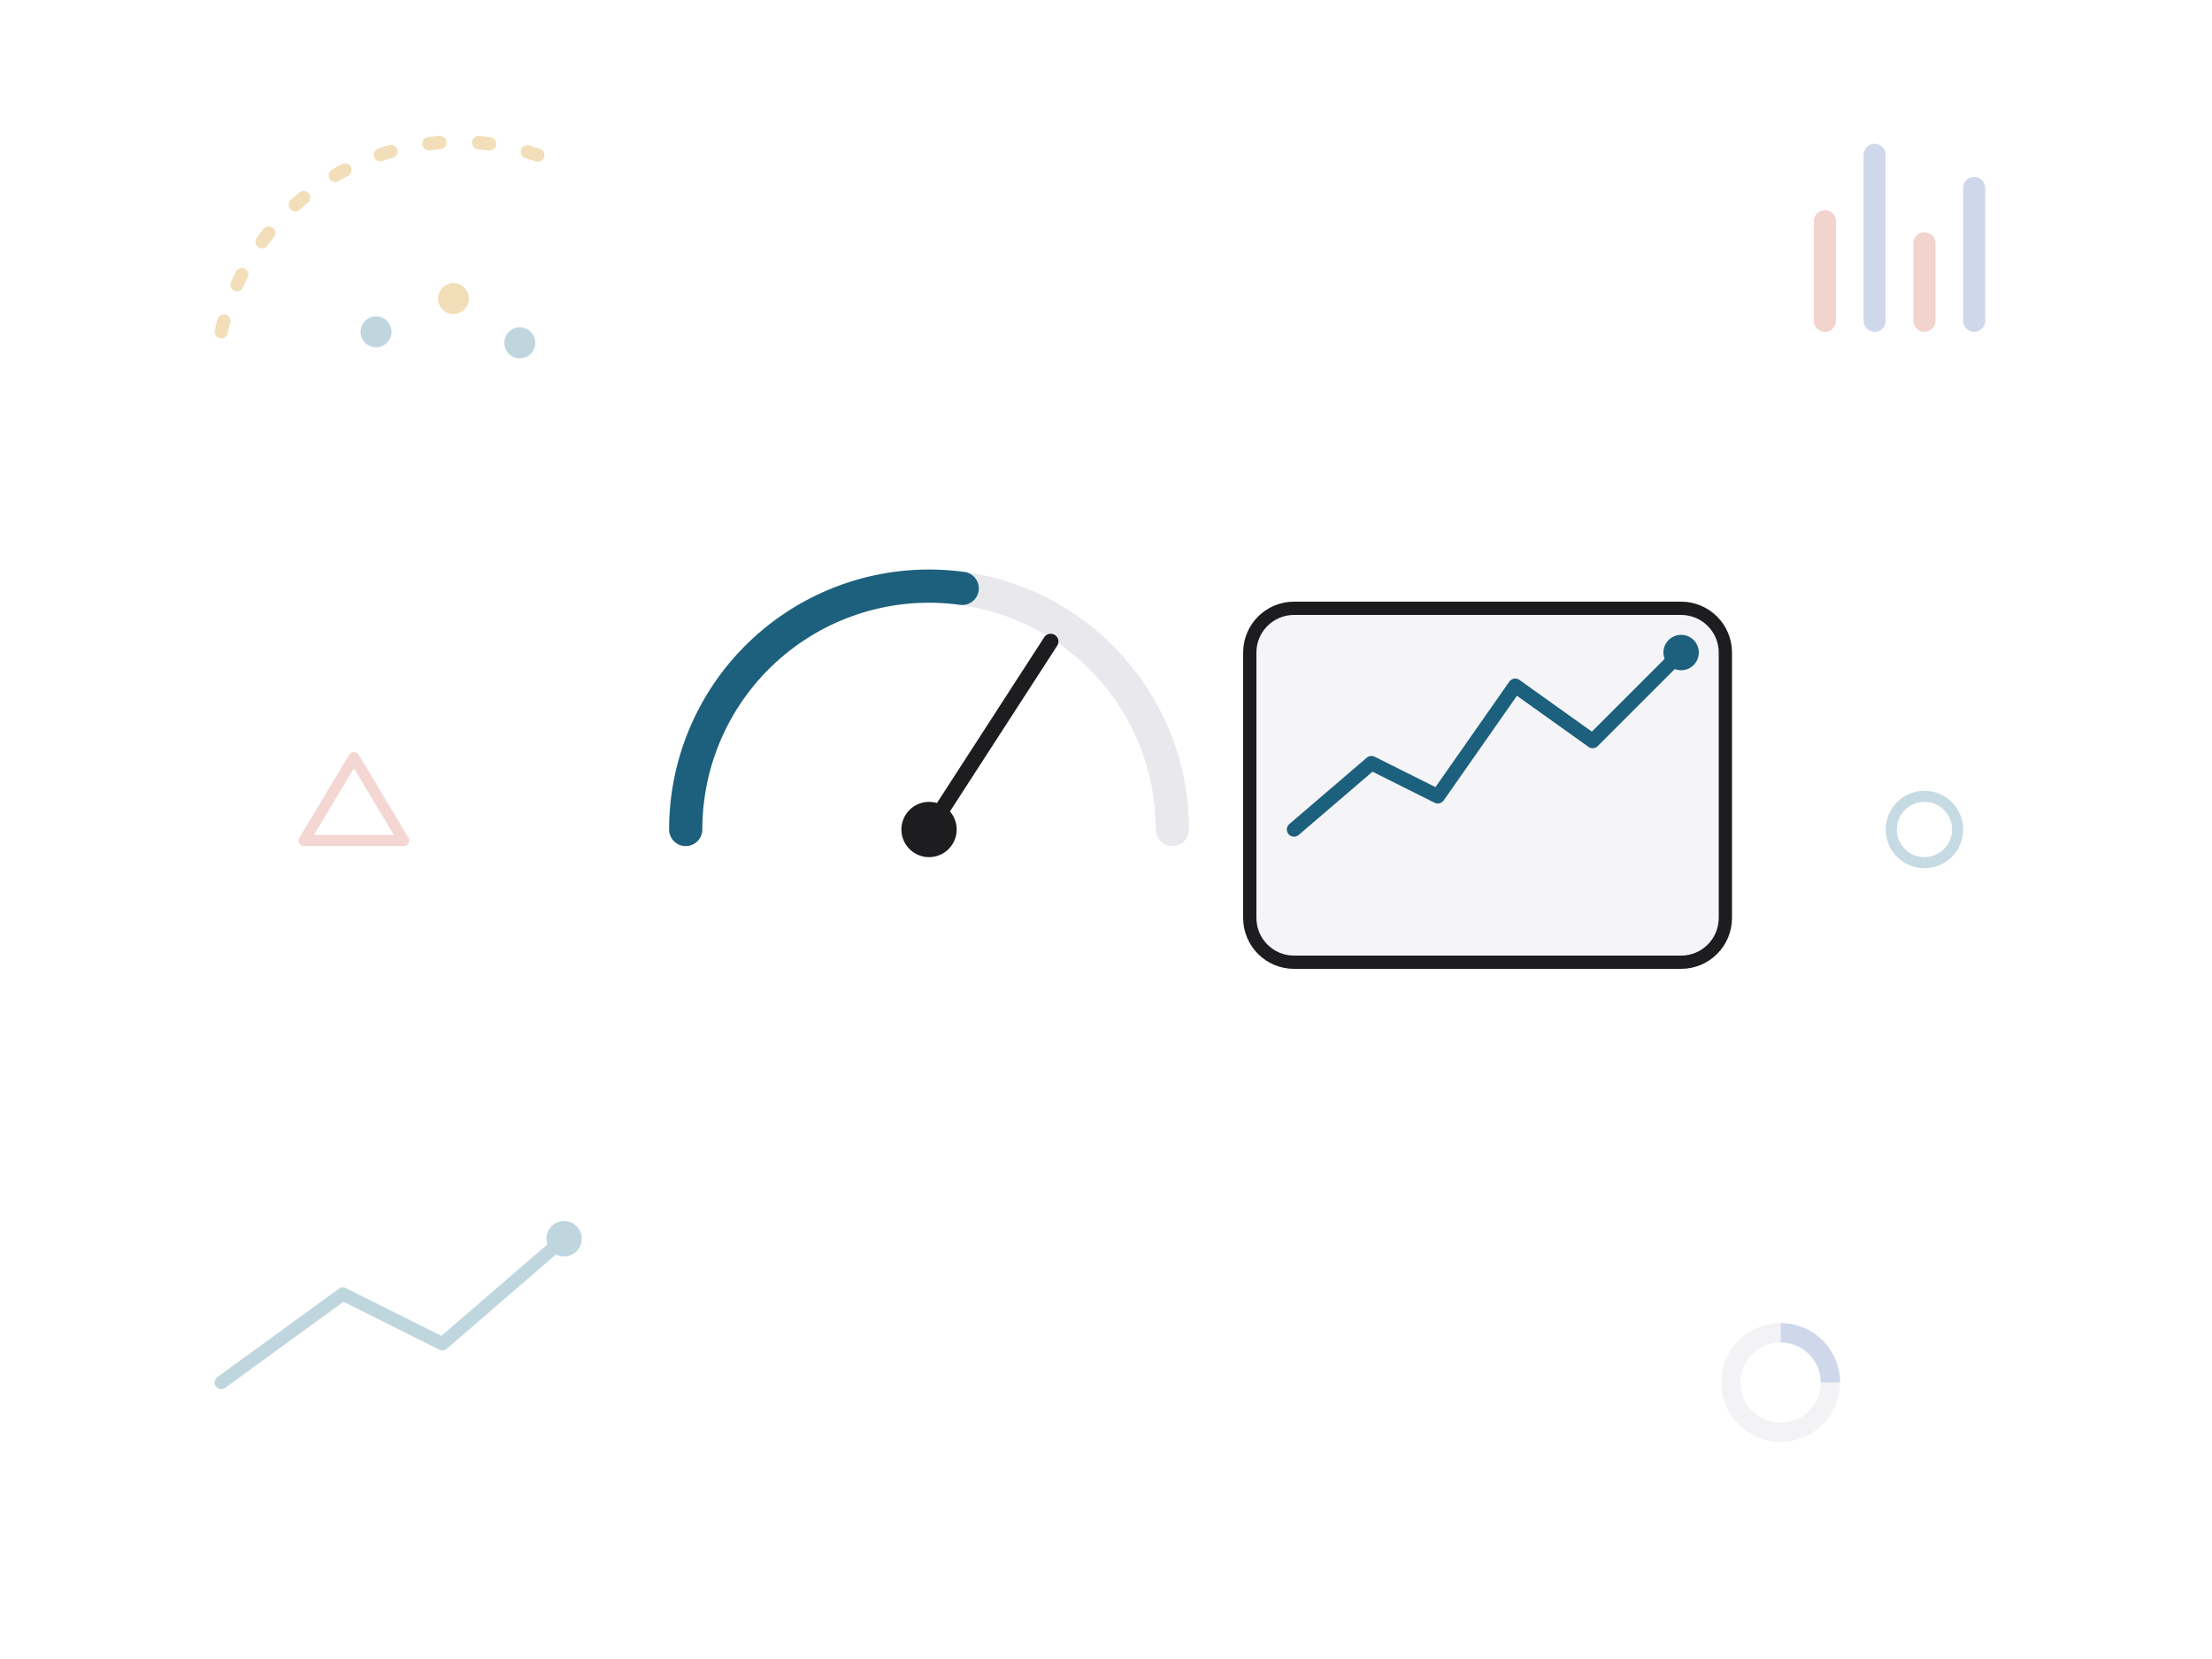
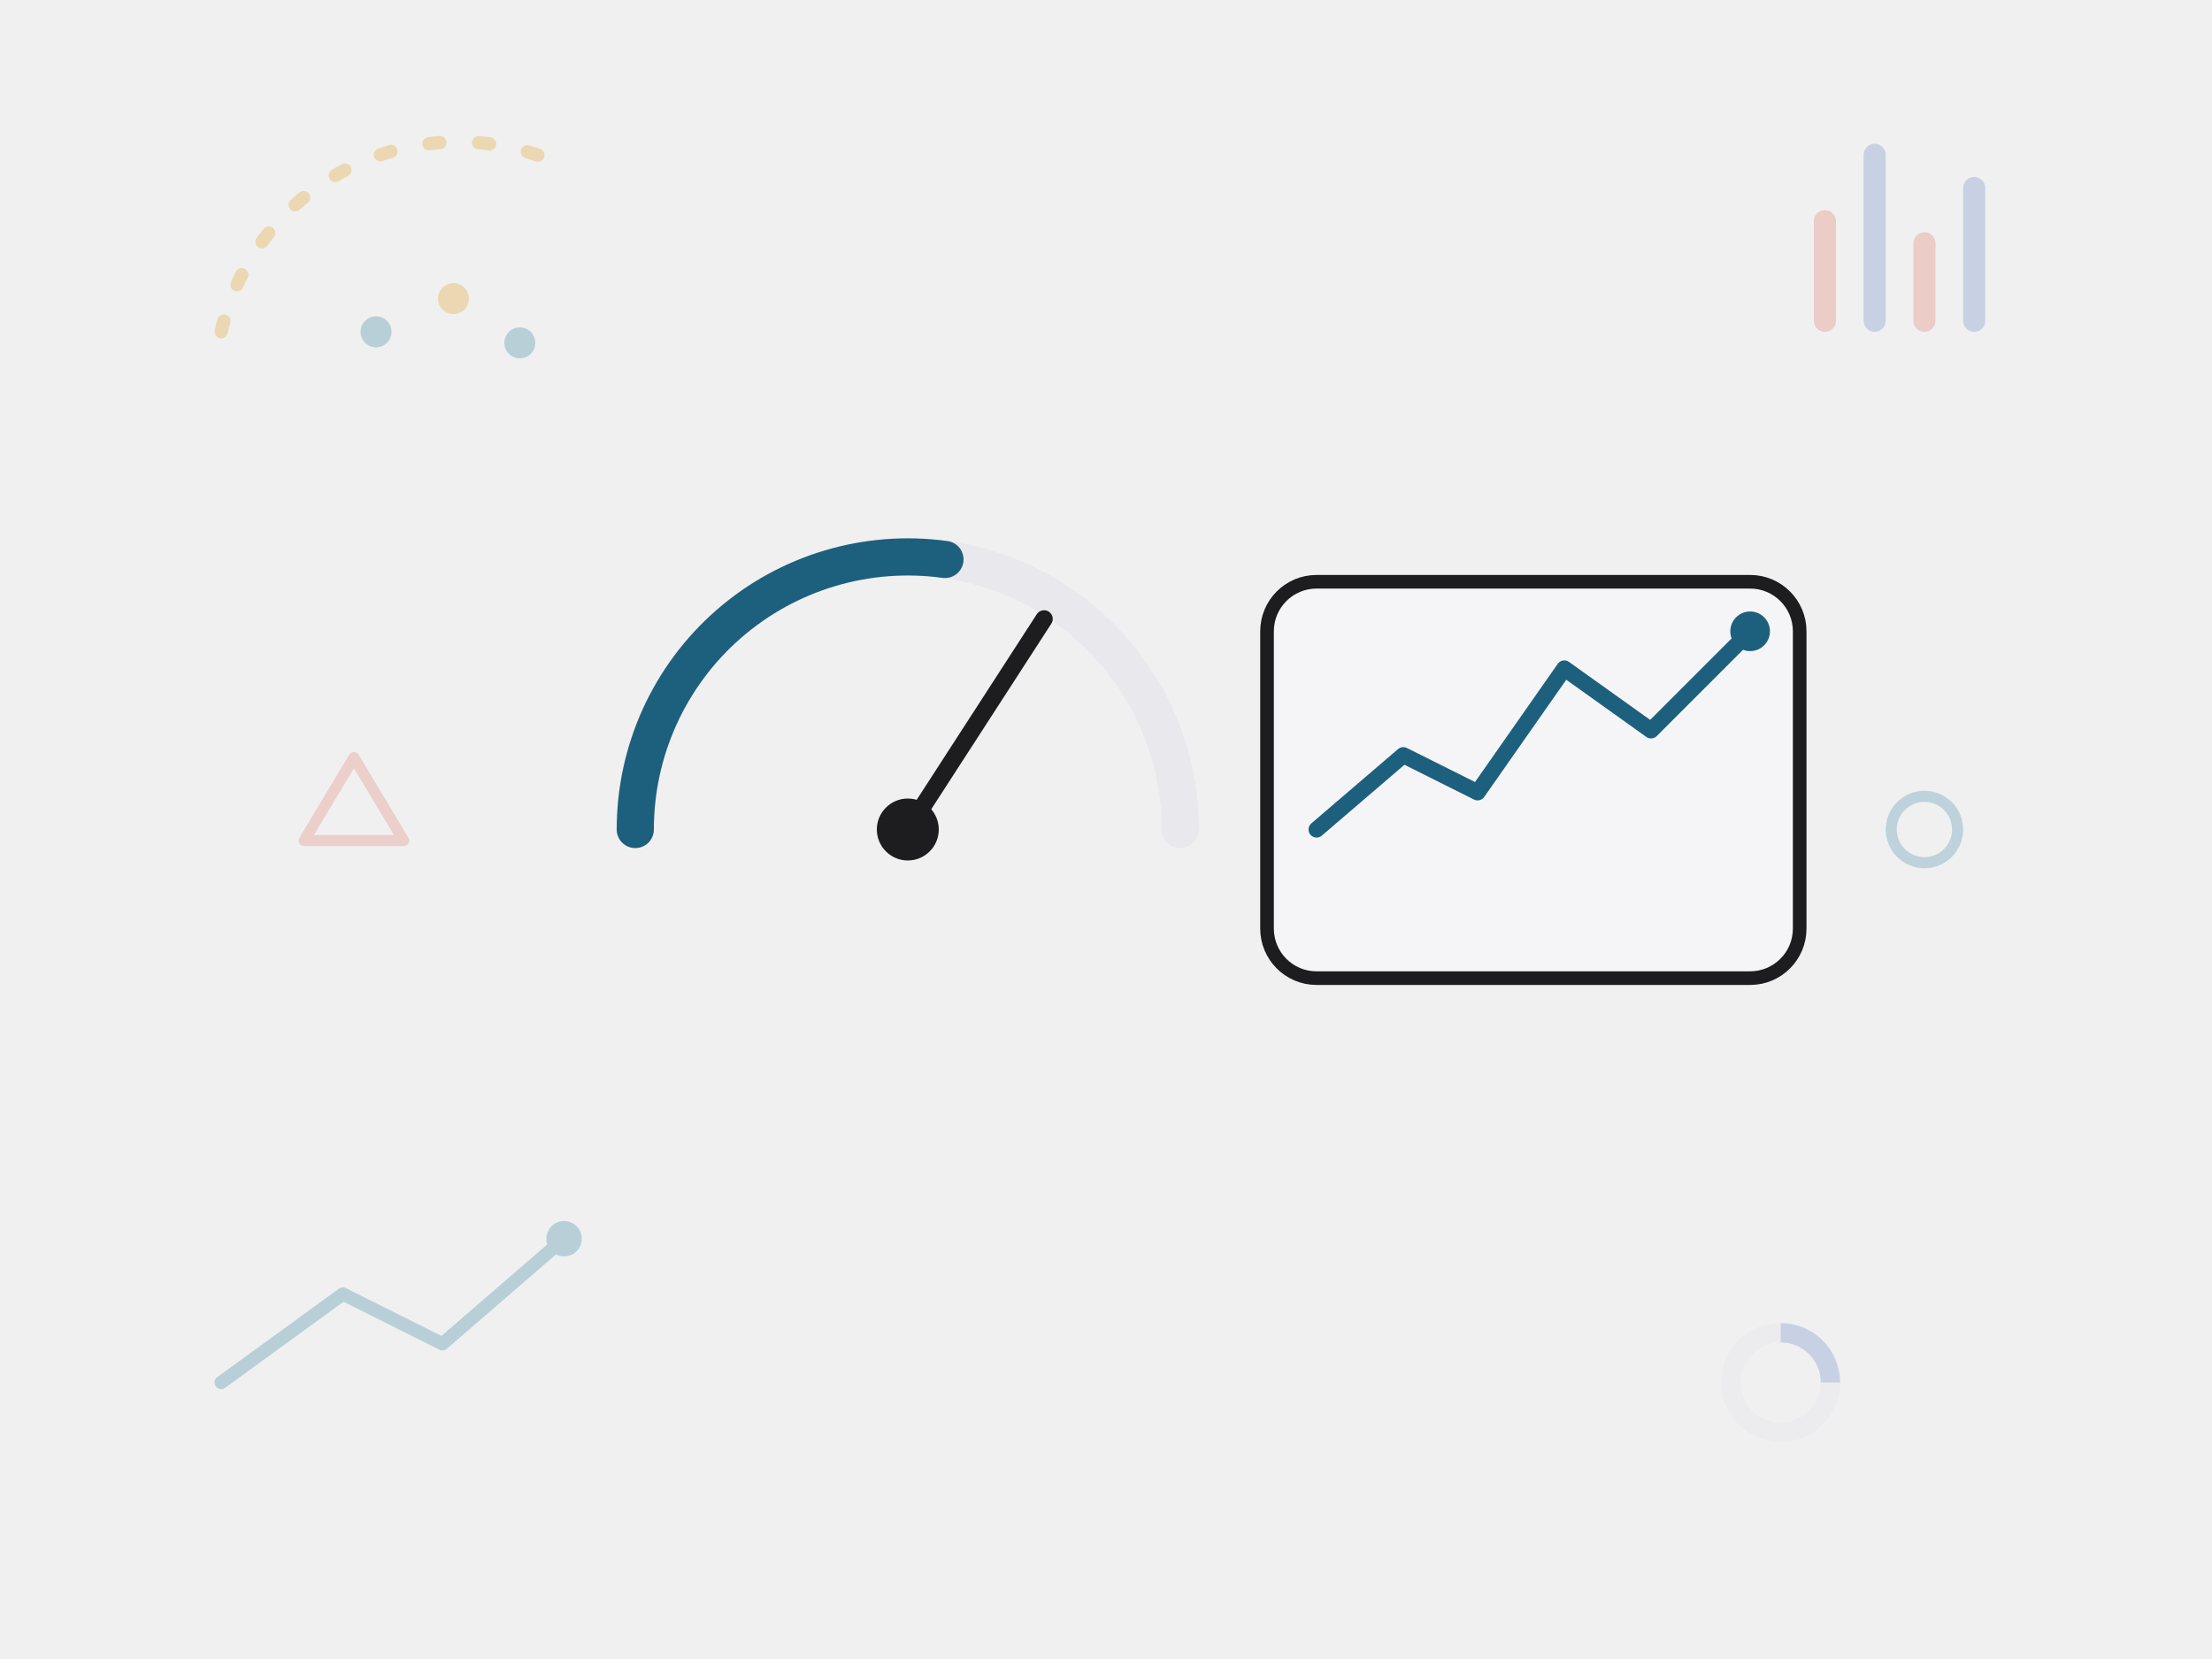
<svg xmlns="http://www.w3.org/2000/svg" width="400" height="300" viewBox="0 0 400 300">
-   <rect width="400" height="300" fill="#ffffff" />
  <g opacity="0.5">
    <path d="M 40 60 A 44 44 0 0 1 102 30" fill="none" stroke="#e6bf73" stroke-width="2.4" stroke-dasharray="2 7" stroke-linecap="round" />
    <circle cx="68" cy="60" r="2.8" fill="#7faec0" />
    <circle cx="82" cy="54" r="2.8" fill="#e6bf73" />
    <circle cx="94" cy="62" r="2.8" fill="#7faec0" />
  </g>
  <g opacity="0.5">
    <g stroke-linecap="round">
      <line x1="330" y1="58" x2="330" y2="40" stroke="#e6a79e" stroke-width="4" />
      <line x1="339" y1="58" x2="339" y2="28" stroke="#9fb2d6" stroke-width="4" />
      <line x1="348" y1="58" x2="348" y2="44" stroke="#e6a79e" stroke-width="4" />
      <line x1="357" y1="58" x2="357" y2="34" stroke="#9fb2d6" stroke-width="4" />
    </g>
  </g>
  <g opacity="0.5">
    <g fill="none">
      <polyline points="40,250 62,234 80,243 102,224" stroke="#7faec0" stroke-width="2.4" stroke-linecap="round" stroke-linejoin="round" />
      <circle cx="102" cy="224" r="3.2" fill="#7faec0" />
    </g>
  </g>
  <g opacity="0.5">
    <g fill="none">
      <circle cx="322" cy="250" r="9" stroke="#e8e8ed" stroke-width="3.5" />
      <path d="M 322 241 A 9 9 0 0 1 331 250" stroke="#9fb2d6" stroke-width="3.5" />
    </g>
  </g>
  <g opacity="0.45">
    <path d="M 64 137 l 9 15 l -18 0 z" fill="none" stroke="#e6a79e" stroke-width="2" stroke-linejoin="round" />
  </g>
  <g opacity="0.45">
    <circle cx="348" cy="150" r="6" fill="none" stroke="#7faec0" stroke-width="2" />
  </g>
-   <g fill="none" stroke="#1d1d1f" stroke-width="2.4" stroke-linecap="round" stroke-linejoin="round">
+   <g transform="translate(200 150) scale(1.12) translate(-200 -150)" fill="none" stroke="#1d1d1f" stroke-width="2.2" stroke-linecap="round" stroke-linejoin="round">
    <path d="M 124 150 A 44 44 0 0 1 212 150" stroke="#e8e8ed" stroke-width="6" />
    <path d="M 124 150 A 44 44 0 0 1 174 106.4" stroke="#1d607d" stroke-width="6" />
    <line x1="168" y1="150" x2="190" y2="116" stroke="#1d1d1f" stroke-width="2.8" />
    <circle cx="168" cy="150" r="5" fill="#1d1d1f" stroke="none" />
    <rect x="226" y="110" width="86" height="64" rx="8" fill="#f5f5f7" />
    <polyline points="234,150 248,138 260,144 274,124 288,134 304,118" stroke="#1d607d" stroke-width="2.6" />
    <circle cx="304" cy="118" r="3.2" fill="#1d607d" stroke="none" />
  </g>
</svg>
